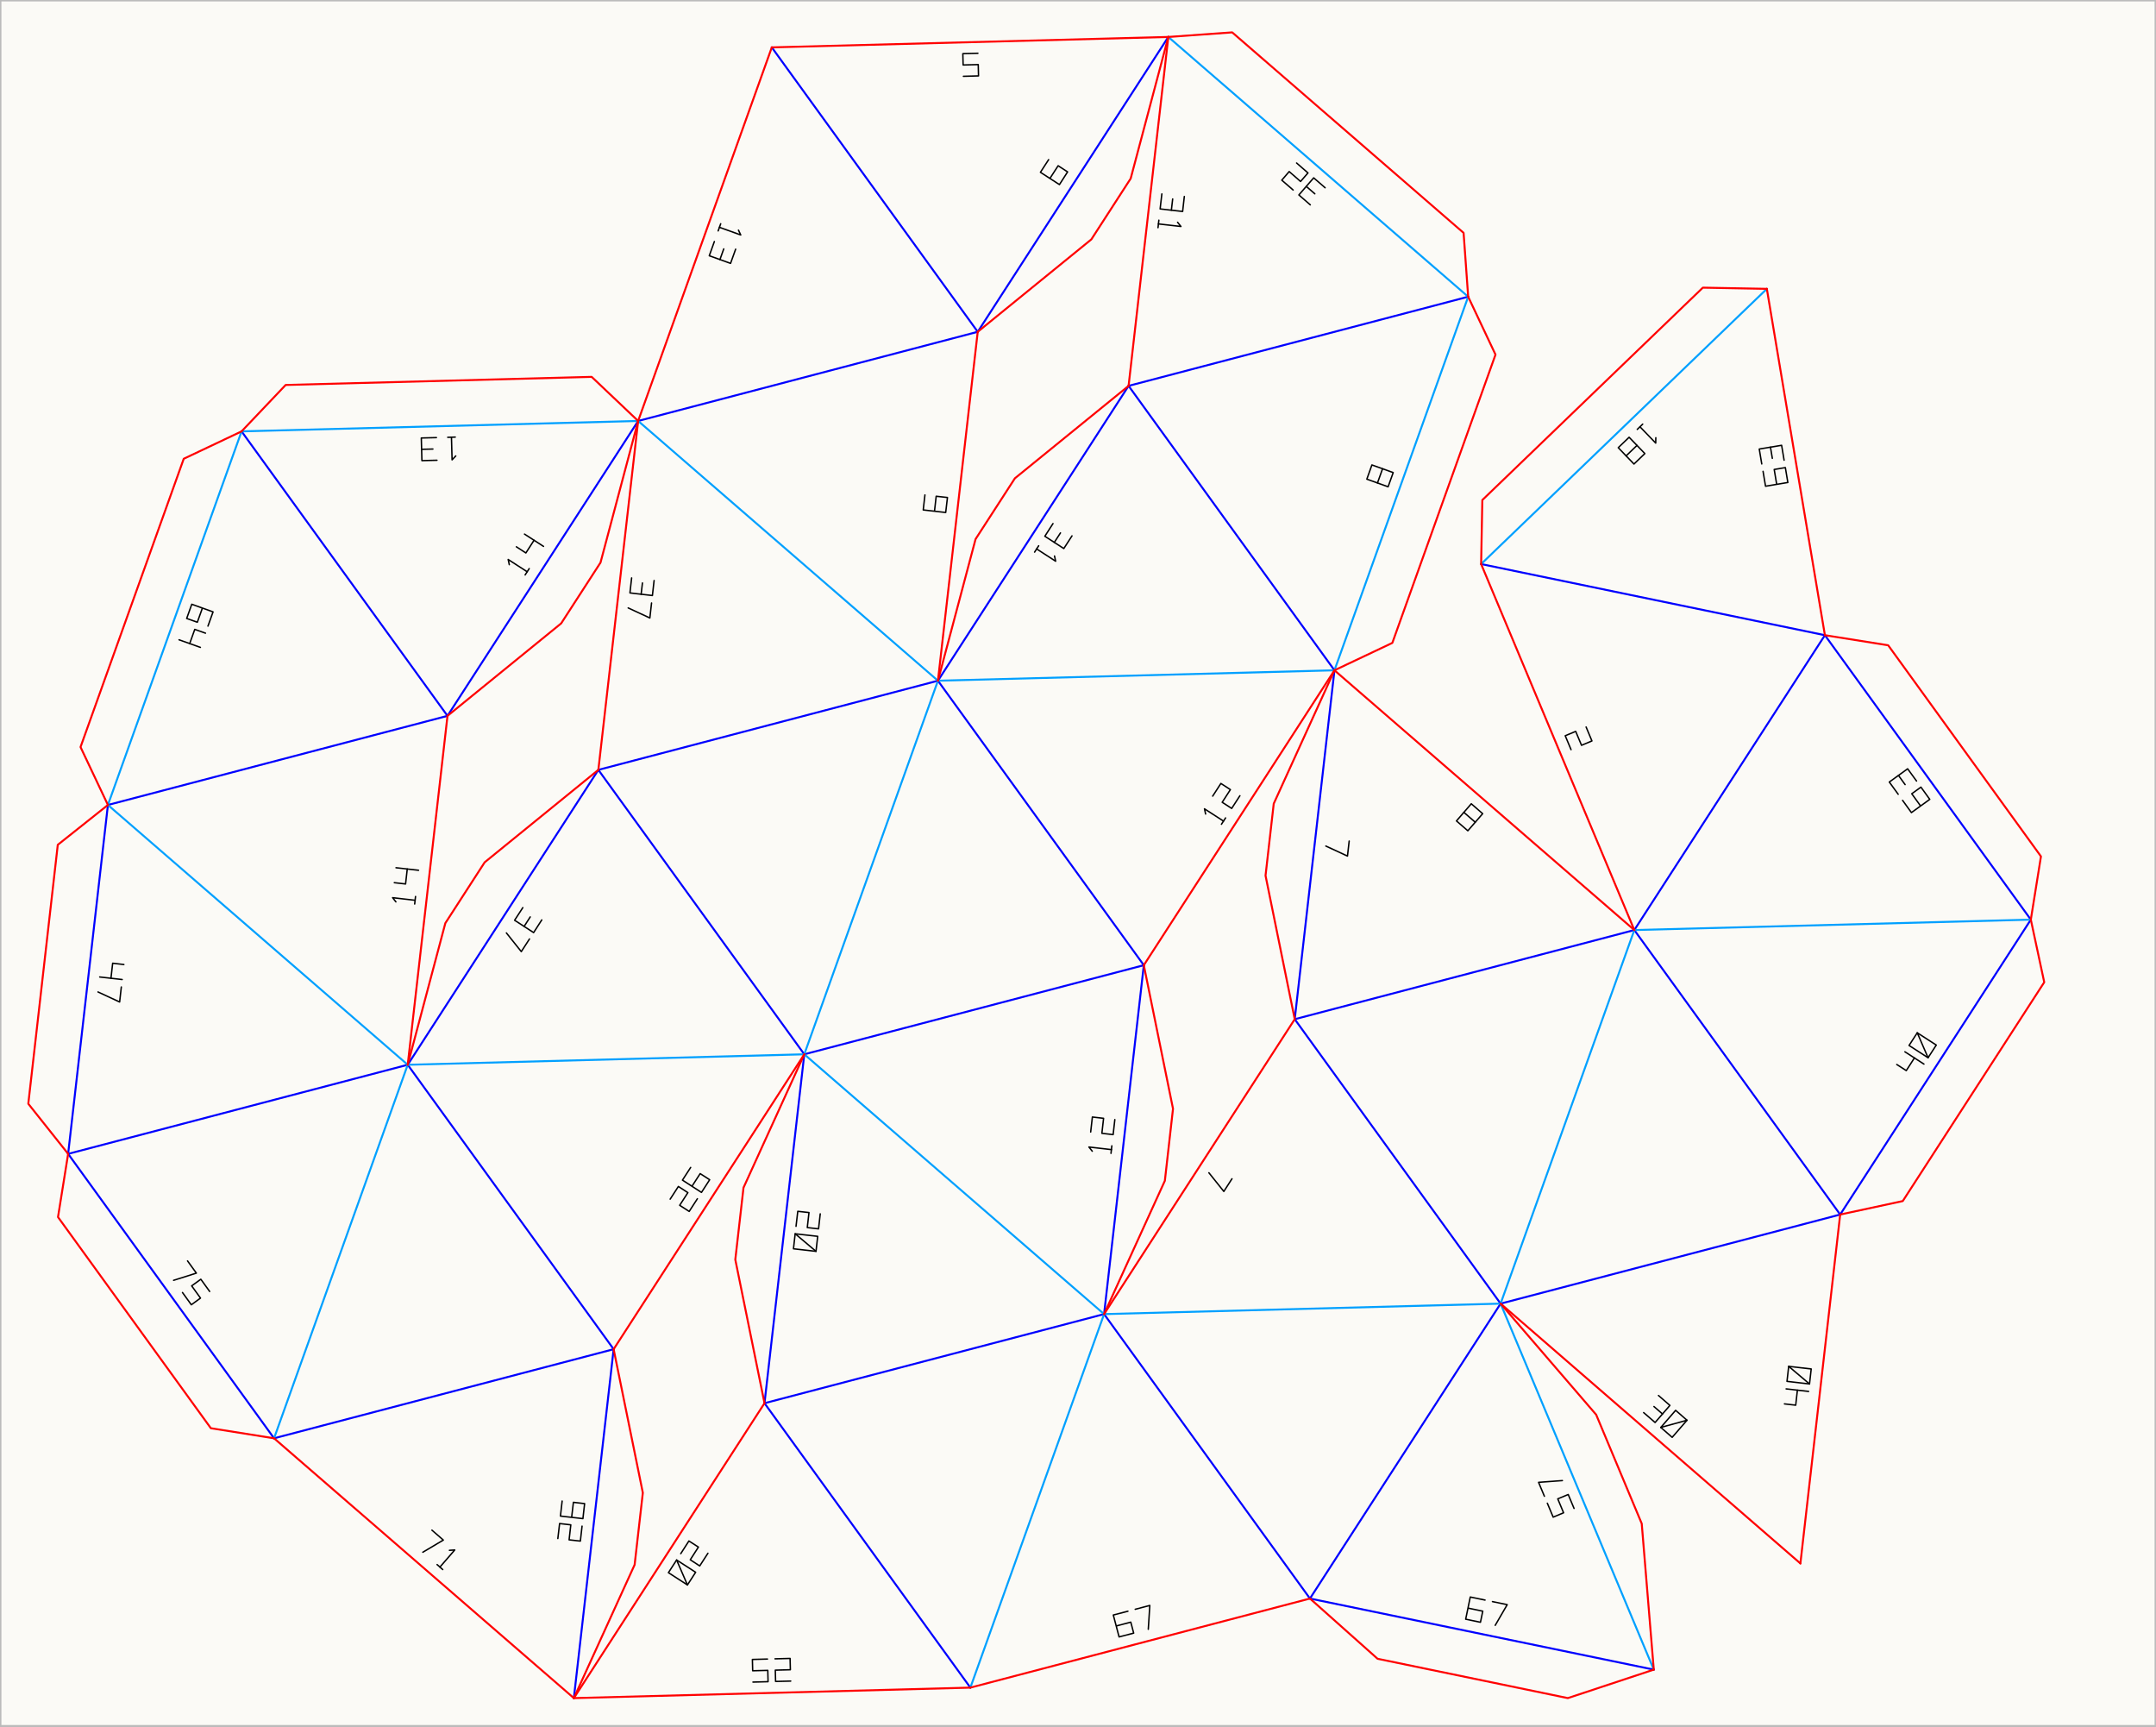
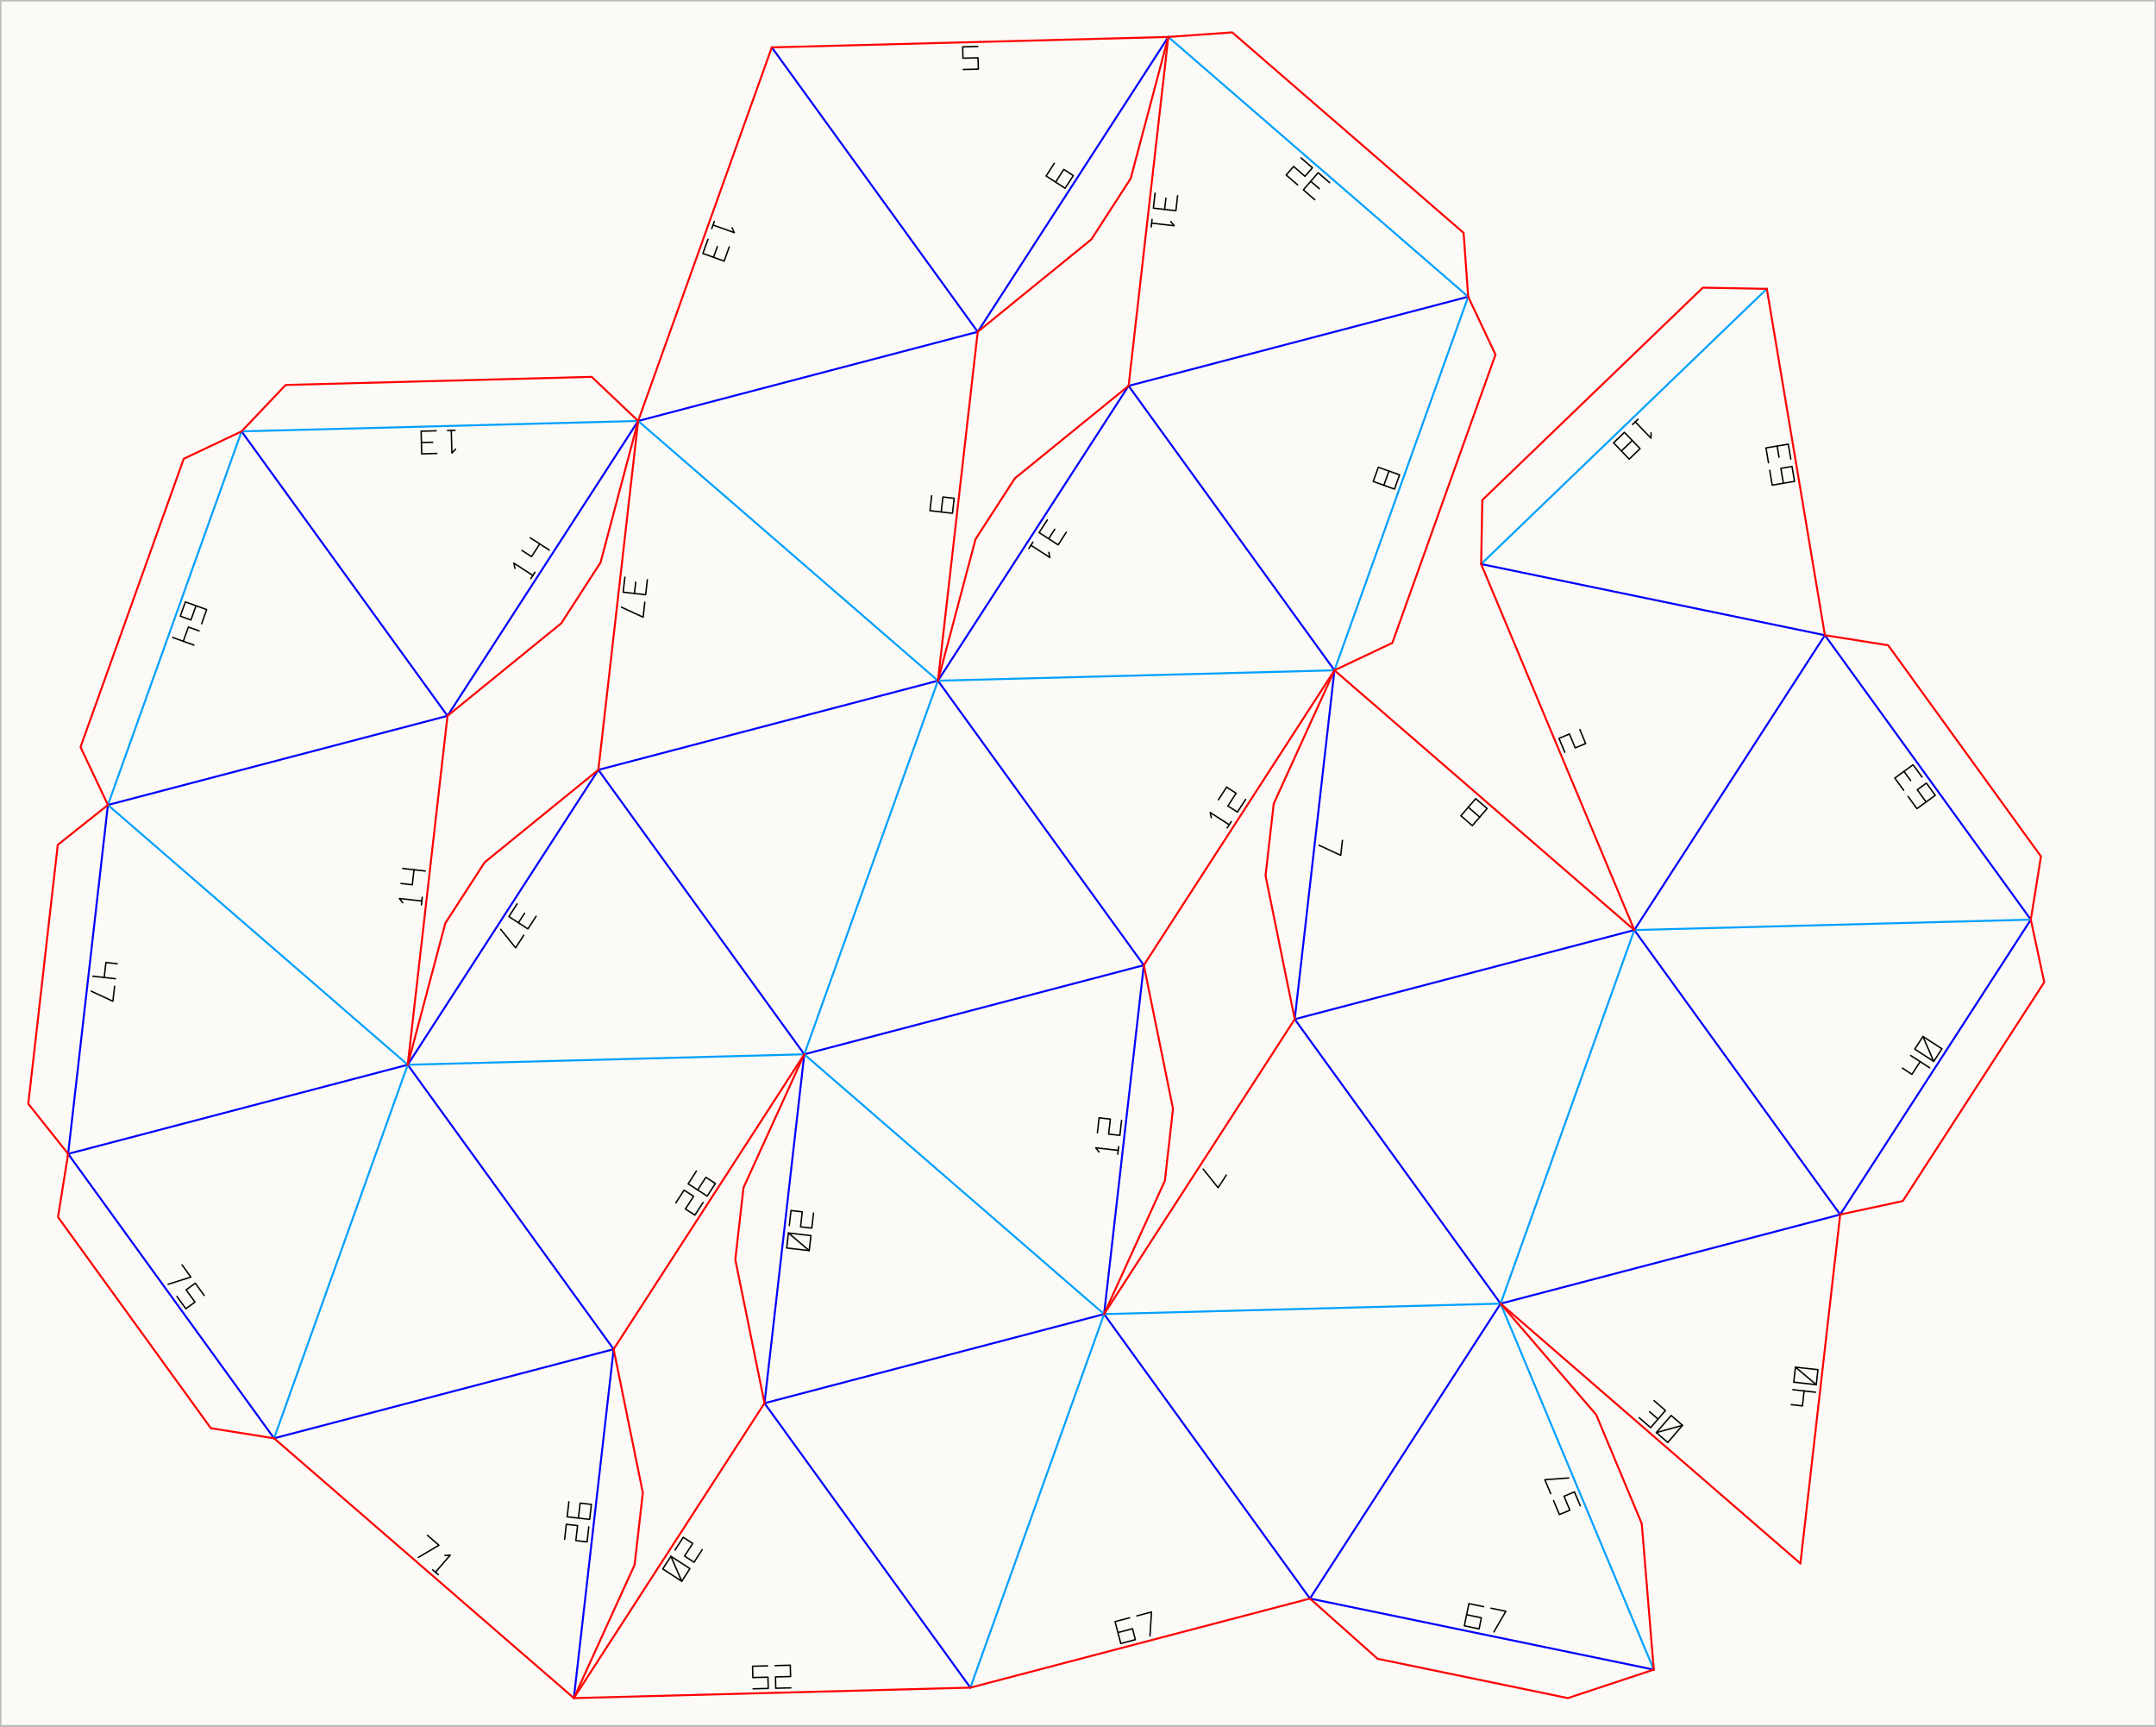
<svg xmlns="http://www.w3.org/2000/svg" width="381mm" height="305mm" viewBox="0 0 381 305">
  <rect x="0" y="0" width="381" height="305" fill="#fbfaf6" stroke="#bbb" stroke-width="0.5" />
  <g id="mark" fill="none" stroke="#000000" stroke-width="0.25" stroke-linecap="round" stroke-linejoin="round">
-     <path d="M280.29,128.44L281.32,130.9L279.48,131.67L278.45,129.21L276.6,129.98L277.63,132.44" />
-     <path d="M170.25,13.48L172.92,13.41L172.87,11.41L170.2,11.48L170.15,9.48L172.81,9.41" />
-     <path d="M185.31,28.2L183.86,30.44L187.22,32.61L188.66,30.37L186.99,29.28L185.54,31.52" />
-     <path d="M238.42,148.59L238.12,151.24L234.3,149.47" />
-     <path d="M262.01,143.75L260,142L257.38,145.03L259.39,146.77L262.01,143.75" />
-     <path d="M260.7,145.26L258.69,143.52" />
-     <path d="M213.05,143.81L212.85,142.89L216.21,145.06" />
-     <path d="M215.85,145.62L216.58,144.5" />
-     <path d="M214.3,140.65L215.75,138.41L217.43,139.5L215.98,141.74L217.66,142.82L219.11,140.58" />
-     <path d="M80.54,80.55L79.89,81.24L79.78,77.24" />
-     <path d="M80.45,77.22L79.12,77.26" />
-     <path d="M77.22,81.31L74.56,81.38L74.45,77.38L77.12,77.31" />
-     <path d="M76.5,79.33L74.5,79.38" />
-     <path d="M90,99.76L89.8,98.84L93.16,101.01" />
-     <path d="M92.8,101.57L93.52,100.45" />
-     <path d="M91.25,96.6L92.93,97.69L94.37,95.45" />
-     <path d="M92.69,94.36L96.05,96.53" />
-     <path d="M144.95,214.45L144.65,217.1L142.66,216.87L142.96,214.22L140.98,214L140.67,216.65" />
-     <path d="M140.52,217.97L140.22,220.62L144.2,221.07L144.5,218.42L140.52,217.97" />
-     <path d="M140.52,217.97L144.2,221.07" />
-     <path d="M118.43,211.85L119.88,209.61L121.56,210.7L120.11,212.94L121.79,214.02L123.24,211.78" />
-     <path d="M122.05,206.25L120.6,208.49L123.96,210.66L125.41,208.42L123.73,207.34L122.28,209.58" />
-     <path d="M209.29,34.71L208.99,37.36L205.01,36.91L205.32,34.26" />
-     <path d="M207.23,35.15L207,37.14" />
-     <path d="M208.1,39.27L208.69,40.01L204.71,39.56" />
-     <path d="M204.79,38.9L204.64,40.22" />
-     <path d="M231.55,36.19L229.53,34.44L232.15,31.42L234.17,33.17" />
-     <path d="M232.35,34.24L230.84,32.93" />
-     <path d="M228.52,33.57L226.51,31.83L227.82,30.31L229.83,32.06L231.14,30.55L229.13,28.8" />
-     <path d="M115.59,102.56L115.29,105.21L111.32,104.75L111.62,102.1" />
-     <path d="M113.53,102.99L113.3,104.98" />
-     <path d="M115.14,106.53L114.84,109.18L111.01,107.4" />
-     <path d="M335.19,188.06L336.87,189.14L338.31,186.9" />
-     <path d="M336.63,185.82L339.99,187.99" />
-     <path d="M340.72,186.87L342.17,184.63L338.81,182.46L337.36,184.7L340.72,186.87" />
-     <path d="M340.72,186.87L338.81,182.46" />
-     <path d="M21.89,170.4L19.91,170.17L19.61,172.82" />
-     <path d="M21.59,173.05L17.62,172.6" />
-     <path d="M21.44,174.37L21.14,177.02L17.32,175.25" />
-     <path d="M189.44,94.67L187.99,96.91L184.64,94.74L186.08,92.5" />
-     <path d="M187.4,94.15L186.31,95.83" />
-     <path d="M186.35,98.23L186.55,99.15L183.19,96.98" />
-     <path d="M183.55,96.42L182.83,97.54" />
-     <path d="M245.3,86L246.2,83.49L242.44,82.14L241.54,84.65L245.3,86" />
-     <path d="M243.42,85.33L244.32,82.82" />
-     <path d="M163.45,87.44L163.15,90.09L167.12,90.54L167.43,87.89L165.44,87.67L165.14,90.32" />
-     <path d="M336.22,141.4L337.78,143.56L341.02,141.22L339.46,139.06L337.84,140.23L339.4,142.39" />
-     <path d="M335.44,140.32L333.87,138.16L337.11,135.82L338.68,137.98" />
-     <path d="M336.66,138.61L335.49,136.99" />
-     <path d="M36.75,110.61L37.65,108.1L33.89,106.75L32.99,109.26L34.87,109.93L35.77,107.42" />
-     <path d="M36.31,111.86L34.42,111.19L33.52,113.7" />
-     <path d="M35.41,114.37L31.64,113.03" />
-     <path d="M199.32,284.65L196.74,285.32L197.76,289.19L200.34,288.52L199.83,286.58L197.25,287.26" />
-     <path d="M200.61,284.31L203.19,283.63L202.92,287.84" />
-     <path d="M33.14,222.76L34.7,224.92L30.68,226.19" />
-     <path d="M37.05,228.16L35.49,226L33.87,227.17L35.43,229.33L33.81,230.51L32.25,228.35" />
-     <path d="M130.5,40.66L130.9,41.51L127.14,40.16" />
-     <path d="M127.36,39.53L126.91,40.79" />
-     <path d="M130,44.02L129.1,46.53L125.34,45.18L126.24,42.67" />
-     <path d="M127.9,43.97L127.22,45.86" />
-     <path d="M292.61,77.33L292.59,78.28L289.81,75.4" />
-     <path d="M290.29,74.93L289.33,75.86" />
-     <path d="M287.89,77.25L285.97,79.09L288.75,81.98L290.67,80.13L287.89,77.25" />
-     <path d="M289.28,78.69L287.36,80.54" />
-     <path d="M311.56,83.27L312,85.9L315.94,85.24L315.5,82.61L313.53,82.94L313.97,85.57" />
-     <path d="M311.33,81.96L310.89,79.33L314.84,78.67L315.28,81.3" />
-     <path d="M313.2,80.97L312.87,79" />
-     <path d="M193.02,203.38L192.43,202.64L196.41,203.1" />
-     <path d="M196.33,203.76L196.48,202.43" />
-     <path d="M192.74,199.99L193.04,197.34L195.02,197.57L194.72,200.22L196.71,200.45L197.01,197.8" />
-     <path d="M217.71,208.25L216.27,210.49L213.63,207.19" />
-     <path d="M76.33,270.33L78.34,272.08L74.72,274.23" />
-     <path d="M79.42,273.89L80.36,273.83L77.74,276.85" />
-     <path d="M77.24,276.41L78.24,277.29" />
-     <path d="M98.58,271.81L98.89,269.16L100.87,269.39L100.57,272.04L102.56,272.26L102.86,269.62" />
-     <path d="M99.34,265.19L99.04,267.84L103.01,268.29L103.31,265.64L101.33,265.41L101.02,268.06" />
-     <path d="M95.74,162.52L94.3,164.76L90.94,162.58L92.39,160.35" />
-     <path d="M93.7,161.99L92.62,163.67" />
-     <path d="M93.57,165.88L92.12,168.12L89.49,164.82" />
-     <path d="M315.34,248.02L317.33,248.25L317.63,245.6" />
-     <path d="M315.64,245.37L319.61,245.82" />
-     <path d="M319.77,244.5L320.07,241.85L316.09,241.39L315.79,244.04L319.77,244.5" />
-     <path d="M319.77,244.5L316.09,241.39" />
-     <path d="M293.08,246.54L295.1,248.29L292.48,251.31L290.46,249.56" />
-     <path d="M292.28,248.49L293.79,249.8" />
-     <path d="M293.49,252.18L295.5,253.93L298.12,250.91L296.11,249.16L293.49,252.18" />
-     <path d="M293.49,252.18L298.12,250.91" />
-     <path d="M69.96,159.33L69.38,158.59L73.35,159.05" />
-     <path d="M73.28,159.71L73.43,158.38" />
-     <path d="M69.68,155.94L71.67,156.17L71.97,153.52" />
-     <path d="M69.98,153.3L73.96,153.75" />
-     <path d="M125.1,274.41L123.65,276.65L121.98,275.56L123.42,273.32L121.74,272.24L120.3,274.48" />
-     <path d="M119.57,275.6L118.12,277.84L121.48,280.01L122.93,277.77L119.57,275.6" />
-     <path d="M119.57,275.6L121.48,280.01" />
-     <path d="M135.62,293.1L132.96,293.17L133.01,295.17L135.68,295.1L135.73,297.1L133.06,297.17" />
-     <path d="M136.96,293.06L139.62,292.99L139.67,294.99L137.01,295.06L137.06,297.06L139.73,296.99" />
-     <path d="M273.44,265.57L274.47,268.03L276.31,267.26L275.28,264.8L277.13,264.03L278.16,266.49" />
-     <path d="M272.92,264.34L271.89,261.88L276.1,261.57" />
-     <path d="M262.43,282.68L259.82,282.14L259.01,286.06L261.62,286.6L262.03,284.64L259.42,284.1" />
-     <path d="M263.74,282.95L266.35,283.49L264.23,287.14" />
+     <path d="M279.19,128.9L280.21,131.36L278.37,132.13L277.34,129.67L275.5,130.45L276.52,132.9" />
+     <path d="M170.22,12.28L172.89,12.21L172.83,10.21L170.17,10.28L170.12,8.28L172.78,8.21" />
+     <path d="M186.31,28.85L184.87,31.09L188.22,33.26L189.67,31.02L187.99,29.93L186.55,32.17" />
+     <path d="M237.23,148.46L236.93,151.11L233.1,149.33" />
+     <path d="M262.8,142.84L260.78,141.1L258.16,144.12L260.18,145.87L262.8,142.84" />
+     <path d="M261.49,144.36L259.47,142.61" />
+     <path d="M214.06,144.46L213.86,143.54L217.22,145.71" />
+     <path d="M216.86,146.27L217.58,145.15" />
+     <path d="M215.31,141.3L216.76,139.06L218.44,140.15L216.99,142.39L218.67,143.47L220.12,141.23" />
+     <path d="M80.5,79.35L79.86,80.04L79.75,76.04" />
+     <path d="M80.42,76.02L79.08,76.06" />
+     <path d="M77.19,80.11L74.52,80.18L74.42,76.18L77.08,76.11" />
+     <path d="M76.47,78.13L74.47,78.18" />
+     <path d="M91,100.41L90.81,99.49L94.16,101.66" />
+     <path d="M93.8,102.22L94.53,101.1" />
+     <path d="M92.25,97.25L93.93,98.34L95.38,96.1" />
+     <path d="M93.7,95.01L97.06,97.18" />
+     <path d="M143.76,214.31L143.46,216.96L141.47,216.74L141.77,214.09L139.78,213.86L139.48,216.51" />
+     <path d="M139.33,217.83L139.03,220.48L143,220.94L143.31,218.29L139.33,217.83" />
+     <path d="M139.33,217.83L143,220.94" />
+     <path d="M119.44,212.5L120.89,210.26L122.57,211.35L121.12,213.59L122.8,214.67L124.25,212.44" />
+     <path d="M123.06,206.9L121.61,209.14L124.97,211.32L126.42,209.08L124.74,207.99L123.29,210.23" />
+     <path d="M208.1,34.58L207.8,37.23L203.82,36.77L204.12,34.12" />
+     <path d="M206.04,35.01L205.81,37" />
+     <path d="M206.91,39.14L207.49,39.88L203.52,39.42" />
+     <path d="M203.59,38.76L203.44,40.09" />
+     <path d="M232.33,35.28L230.32,33.54L232.94,30.51L234.95,32.26" />
+     <path d="M233.14,33.34L231.63,32.03" />
+     <path d="M229.31,32.66L227.29,30.92L228.6,29.41L230.62,31.15L231.93,29.64L229.91,27.9" />
+     <path d="M114.4,102.42L114.1,105.07L110.12,104.62L110.43,101.97" />
+     <path d="M112.34,102.86L112.11,104.84" />
+     <path d="M113.95,106.39L113.65,109.04L109.82,107.27" />
+     <path d="M336.19,188.71L337.87,189.8L339.32,187.56" />
+     <path d="M337.64,186.47L341,188.64" />
+     <path d="M341.72,187.52L343.17,185.28L339.81,183.11L338.37,185.35L341.72,187.52" />
+     <path d="M341.72,187.52L339.81,183.11" />
+     <path d="M20.7,170.26L18.72,170.04L18.41,172.69" />
+     <path d="M20.4,172.91L16.43,172.46" />
+     <path d="M20.25,174.24L19.95,176.89L16.12,175.11" />
+     <path d="M188.43,94.02L186.99,96.26L183.63,94.09L185.08,91.85" />
+     <path d="M186.39,93.5L185.31,95.18" />
+     <path d="M185.34,97.58L185.54,98.5L182.18,96.33" />
+     <path d="M182.54,95.77L181.82,96.89" />
+     <path d="M246.43,86.41L247.33,83.89L243.57,82.55L242.67,85.06L246.43,86.41" />
+     <path d="M244.55,85.73L245.45,83.22" />
+     <path d="M164.64,87.58L164.34,90.22L168.32,90.68L168.62,88.03L166.63,87.8L166.33,90.45" />
+     <path d="M337.19,140.7L338.75,142.86L341.99,140.51L340.43,138.35L338.81,139.52L340.37,141.68" />
+     <path d="M336.41,139.62L334.84,137.46L338.08,135.11L339.65,137.27" />
+     <path d="M337.64,137.9L336.46,136.28" />
+     <path d="M35.63,110.2L36.52,107.69L32.76,106.34L31.86,108.85L33.74,109.53L34.64,107.02" />
+     <path d="M35.18,111.46L33.29,110.78L32.39,113.29" />
+     <path d="M34.28,113.97L30.51,112.62" />
+     <path d="M199.63,285.81L197.05,286.48L198.06,290.35L200.64,289.68L200.13,287.74L197.55,288.42" />
+     <path d="M200.91,285.47L203.49,284.79L203.22,289" />
+     <path d="M32.17,223.46L33.73,225.62L29.71,226.89" />
+     <path d="M36.08,228.86L34.51,226.7L32.89,227.88L34.46,230.04L32.84,231.21L31.27,229.05" />
+     <path d="M129.37,40.25L129.77,41.1L126.01,39.76" />
+     <path d="M126.23,39.13L125.78,40.38" />
+     <path d="M128.87,43.62L127.97,46.13L124.21,44.78L125.11,42.27" />
+     <path d="M126.77,43.57L126.09,45.45" />
+     <path d="M291.77,76.47L291.75,77.41L288.98,74.53" />
+     <path d="M289.46,74.07L288.5,74.99" />
+     <path d="M287.06,76.38L285.14,78.23L287.91,81.11L289.83,79.26L287.06,76.38" />
+     <path d="M288.45,77.82L286.53,79.67" />
+     <path d="M312.74,83.08L313.18,85.71L317.12,85.04L316.68,82.41L314.71,82.74L315.15,85.37" />
+     <path d="M312.52,81.76L312.08,79.13L316.02,78.47L316.46,81.1" />
+     <path d="M314.38,80.77L314.05,78.8" />
+     <path d="M194.21,203.52L193.63,202.78L197.6,203.23" />
+     <path d="M197.52,203.9L197.68,202.57" />
+     <path d="M193.93,200.13L194.23,197.48L196.22,197.71L195.91,200.36L197.9,200.58L198.2,197.93" />
+     <path d="M216.71,207.6L215.26,209.83L212.62,206.54" />
+     <path d="M75.54,271.24L77.56,272.99L73.93,275.14" />
+     <path d="M78.63,274.8L79.57,274.73L76.95,277.76" />
+     <path d="M76.45,277.32L77.46,278.19" />
+     <path d="M99.78,271.95L100.08,269.3L102.07,269.52L101.76,272.17L103.75,272.4L104.05,269.75" />
+     <path d="M100.53,265.32L100.23,267.97L104.2,268.43L104.51,265.78L102.52,265.55L102.22,268.2" />
+     <path d="M94.74,161.87L93.29,164.11L89.93,161.93L91.38,159.69" />
+     <path d="M92.7,161.34L91.61,163.02" />
+     <path d="M92.56,165.22L91.12,167.46L88.48,164.17" />
+     <path d="M316.53,248.15L318.52,248.38L318.82,245.73" />
+     <path d="M316.83,245.51L320.81,245.96" />
+     <path d="M320.96,244.63L321.26,241.98L317.29,241.53L316.98,244.18L320.96,244.63" />
+     <path d="M320.96,244.63L317.29,241.53" />
+     <path d="M292.3,247.45L294.31,249.19L291.69,252.22L289.68,250.47" />
+     <path d="M291.49,249.4L293,250.71" />
+     <path d="M292.7,253.09L294.72,254.84L297.33,251.81L295.32,250.07L292.7,253.09" />
+     <path d="M292.7,253.09L297.33,251.81" />
+     <path d="M71.16,159.47L70.57,158.73L74.54,159.18" />
+     <path d="M74.47,159.85L74.62,158.52" />
+     <path d="M70.87,156.08L72.86,156.31L73.16,153.66" />
+     <path d="M71.17,153.43L75.15,153.88" />
+     <path d="M124.1,273.76L122.65,276L120.97,274.91L122.42,272.67L120.74,271.59L119.29,273.83" />
+     <path d="M118.56,274.95L117.12,277.18L120.48,279.36L121.92,277.12L118.56,274.95" />
+     <path d="M118.56,274.95L120.48,279.36" />
+     <path d="M135.65,294.3L132.99,294.37L133.04,296.37L135.71,296.3L135.76,298.29L133.09,298.36" />
+     <path d="M136.99,294.26L139.65,294.19L139.71,296.19L137.04,296.26L137.09,298.26L139.76,298.19" />
+     <path d="M274.54,265.11L275.57,267.57L277.42,266.8L276.39,264.34L278.23,263.57L279.26,266.02" />
+     <path d="M274.03,263.88L273,261.42L277.2,261.11" />
+     <path d="M262.19,283.85L259.58,283.31L258.77,287.23L261.38,287.77L261.78,285.81L259.17,285.27" />
+     <path d="M263.5,284.12L266.11,284.66L263.99,288.31" />
  </g>
  <g id="valley" fill="none" stroke="#0000FF" stroke-width="0.35" stroke-linecap="round" stroke-linejoin="round">
    <path d="M288.81,164.31L322.49,112.22" />
    <path d="M322.49,112.22L261.74,99.65" />
    <path d="M136.39,8.37L172.78,58.62" />
    <path d="M172.78,58.62L206.46,6.53" />
    <path d="M235.82,118.42L228.8,180.06" />
    <path d="M228.8,180.06L288.81,164.31" />
    <path d="M165.75,120.26L202.13,170.52" />
    <path d="M195.11,232.16L202.13,170.52" />
    <path d="M79.08,126.47L112.77,74.37" />
    <path d="M42.69,76.21L79.08,126.47" />
    <path d="M135.1,247.9L195.11,232.16" />
    <path d="M142.13,186.26L135.1,247.9" />
    <path d="M231.49,282.41L265.18,230.31" />
    <path d="M195.11,232.16L231.49,282.41" />
    <path d="M101.41,300L108.44,238.36" />
    <path d="M72.05,188.11L108.44,238.36" />
    <path d="M199.44,68.17L165.75,120.26" />
    <path d="M199.44,68.17L259.45,52.42" />
    <path d="M105.74,136.01L165.75,120.26" />
    <path d="M105.74,136.01L72.05,188.11" />
    <path d="M325.19,214.57L358.88,162.47" />
    <path d="M288.81,164.31L325.19,214.57" />
    <path d="M105.74,136.01L142.13,186.26" />
    <path d="M265.18,230.31L325.19,214.57" />
    <path d="M12.04,203.85L72.05,188.11" />
    <path d="M19.07,142.21L12.04,203.85" />
    <path d="M235.82,118.42L199.44,68.17" />
    <path d="M142.13,186.26L202.13,170.52" />
    <path d="M228.8,180.06L265.18,230.31" />
    <path d="M172.78,58.62L112.77,74.37" />
    <path d="M358.88,162.47L322.49,112.22" />
    <path d="M19.07,142.21L79.08,126.47" />
    <path d="M231.49,282.41L292.25,294.97" />
    <path d="M135.1,247.9L171.48,298.15" />
    <path d="M12.04,203.85L48.43,254.1" />
    <path d="M48.43,254.1L108.44,238.36" />
  </g>
  <g id="mountain" fill="none" stroke="#00A0FF" stroke-width="0.35" stroke-linecap="round" stroke-linejoin="round">
    <path d="M235.82,118.42L259.45,52.42" />
    <path d="M235.82,118.42L165.75,120.26" />
    <path d="M112.77,74.37L42.69,76.21" />
    <path d="M312.23,51.03L261.74,99.65" />
    <path d="M195.11,232.16L142.13,186.26" />
    <path d="M265.18,230.31L195.11,232.16" />
    <path d="M142.13,186.26L72.05,188.11" />
    <path d="M259.45,52.42L206.46,6.53" />
    <path d="M165.75,120.26L112.77,74.37" />
    <path d="M358.88,162.47L288.81,164.31" />
    <path d="M142.13,186.26L165.75,120.26" />
    <path d="M288.81,164.31L265.18,230.31" />
    <path d="M72.05,188.11L19.07,142.21" />
    <path d="M292.25,294.97L265.18,230.31" />
    <path d="M42.69,76.21L19.07,142.21" />
    <path d="M195.11,232.16L171.48,298.15" />
    <path d="M48.43,254.1L72.05,188.11" />
  </g>
  <g id="cut" fill="none" stroke="#FF0000" stroke-width="0.35" stroke-linecap="round" stroke-linejoin="round">
    <path d="M261.74,99.65L288.81,164.31" />
    <path d="M206.46,6.53L136.39,8.37" />
    <path d="M172.78,58.62L192.86,42.29L199.81,31.54L206.46,6.53" />
    <path d="M165.75,120.26L172.78,58.62" />
    <path d="M235.82,118.42L225.09,141.98L223.64,154.69L228.8,180.06" />
    <path d="M228.8,180.06L195.11,232.16" />
    <path d="M288.81,164.31L235.82,118.42" />
    <path d="M235.82,118.42L246.05,113.58L264.28,62.65L259.45,52.42" />
    <path d="M202.13,170.52L235.82,118.42" />
    <path d="M195.11,232.16L205.85,208.6L207.29,195.88L202.13,170.52" />
    <path d="M112.77,74.37L104.56,66.58L50.48,68.01L42.69,76.21" />
    <path d="M136.39,8.37L112.77,74.37" />
    <path d="M79.08,126.47L99.17,110.13L106.12,99.39L112.77,74.37" />
    <path d="M72.05,188.11L79.08,126.47" />
    <path d="M312.23,51.03L300.92,50.82L261.95,88.34L261.74,99.65" />
    <path d="M142.13,186.26L131.39,209.82L129.94,222.53L135.1,247.9" />
    <path d="M135.1,247.9L101.41,300" />
    <path d="M108.44,238.36L142.13,186.26" />
    <path d="M101.41,300L112.15,276.44L113.6,263.73L108.44,238.36" />
    <path d="M265.18,230.31L318.16,276.21" />
    <path d="M206.46,6.53L199.44,68.17" />
    <path d="M199.44,68.17L179.35,84.5L172.4,95.24L165.75,120.26" />
    <path d="M259.45,52.42L258.64,41.14L217.75,5.72L206.46,6.53" />
    <path d="M112.77,74.37L105.74,136.01" />
    <path d="M105.74,136.01L85.65,152.34L78.7,163.09L72.05,188.11" />
    <path d="M325.19,214.57L336.25,212.19L361.25,173.53L358.88,162.47" />
    <path d="M318.16,276.21L325.19,214.57" />
    <path d="M19.07,142.21L10.21,149.25L5,195L12.04,203.85" />
    <path d="M101.41,300L171.48,298.15" />
    <path d="M292.25,294.97L290.12,269.17L282.07,249.93L265.18,230.31" />
    <path d="M358.88,162.47L360.67,151.3L333.67,114L322.49,112.22" />
    <path d="M322.49,112.22L312.23,51.03" />
    <path d="M42.69,76.21L32.47,81.05L14.23,131.98L19.07,142.21" />
    <path d="M171.48,298.15L231.49,282.41" />
    <path d="M231.49,282.41L243.44,293.05L277.06,300L292.25,294.97" />
    <path d="M48.43,254.1L101.41,300" />
    <path d="M12.04,203.85L10.25,215.02L37.26,252.32L48.43,254.1" />
  </g>
</svg>
